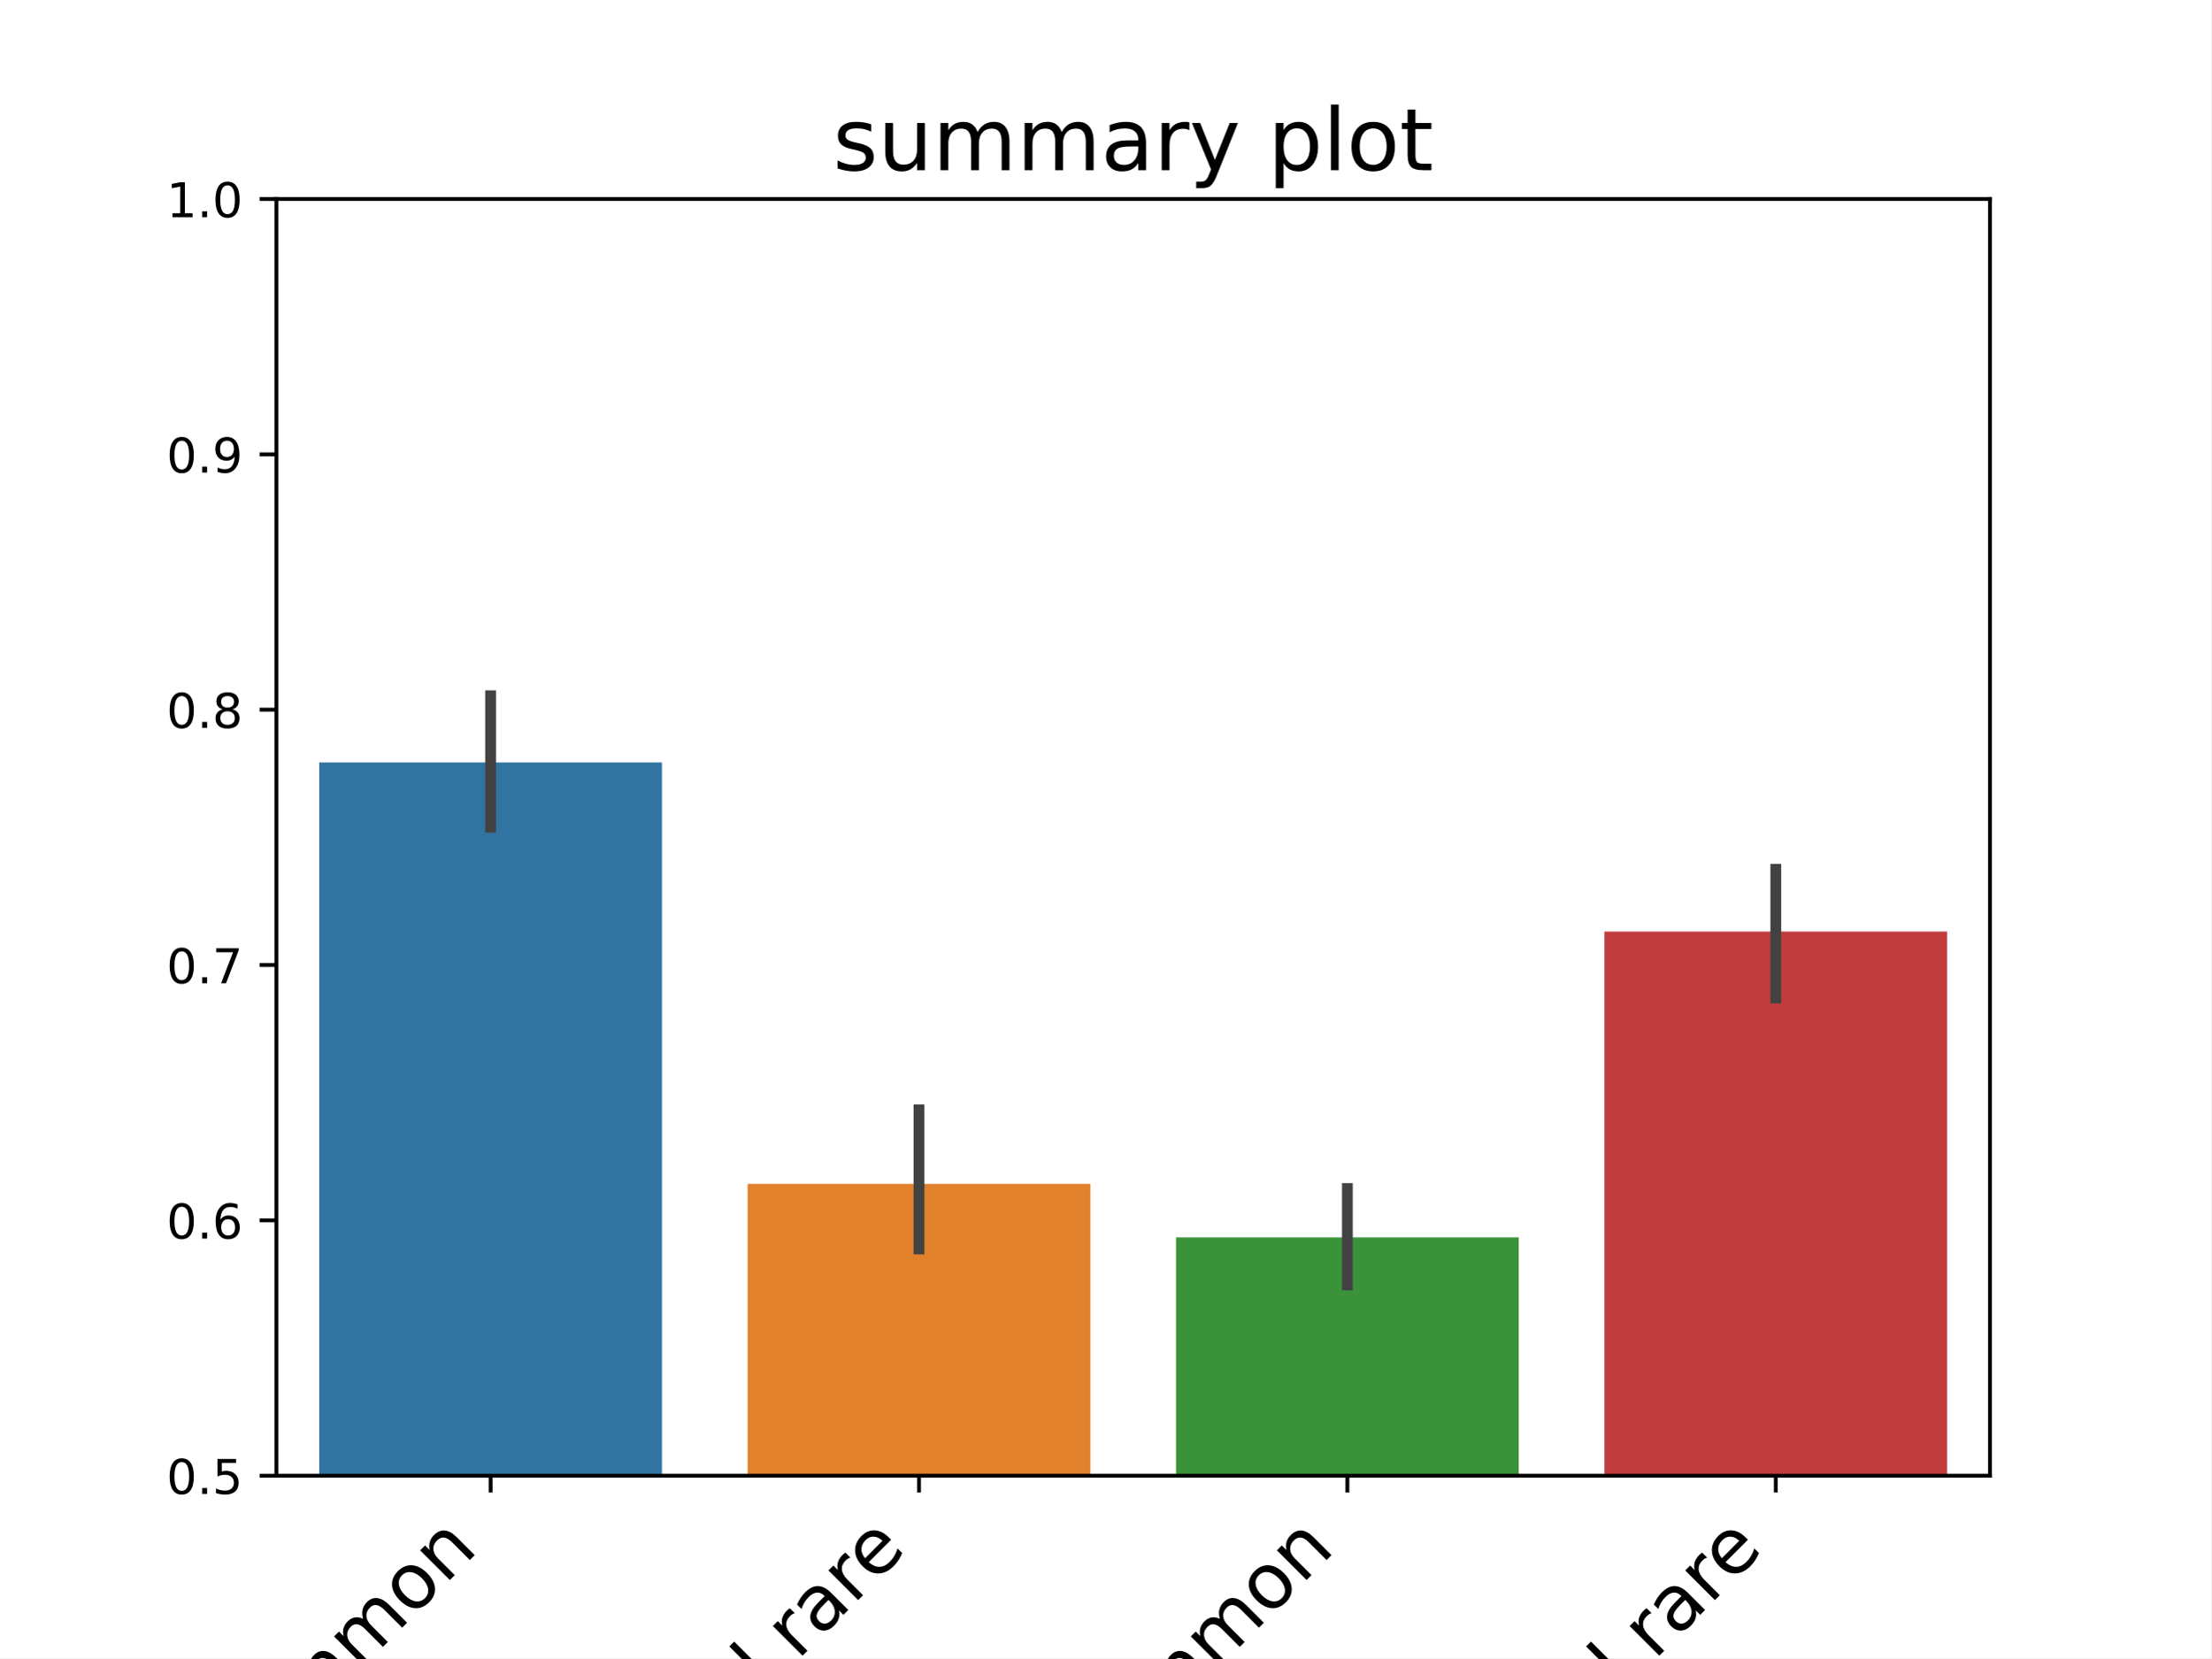
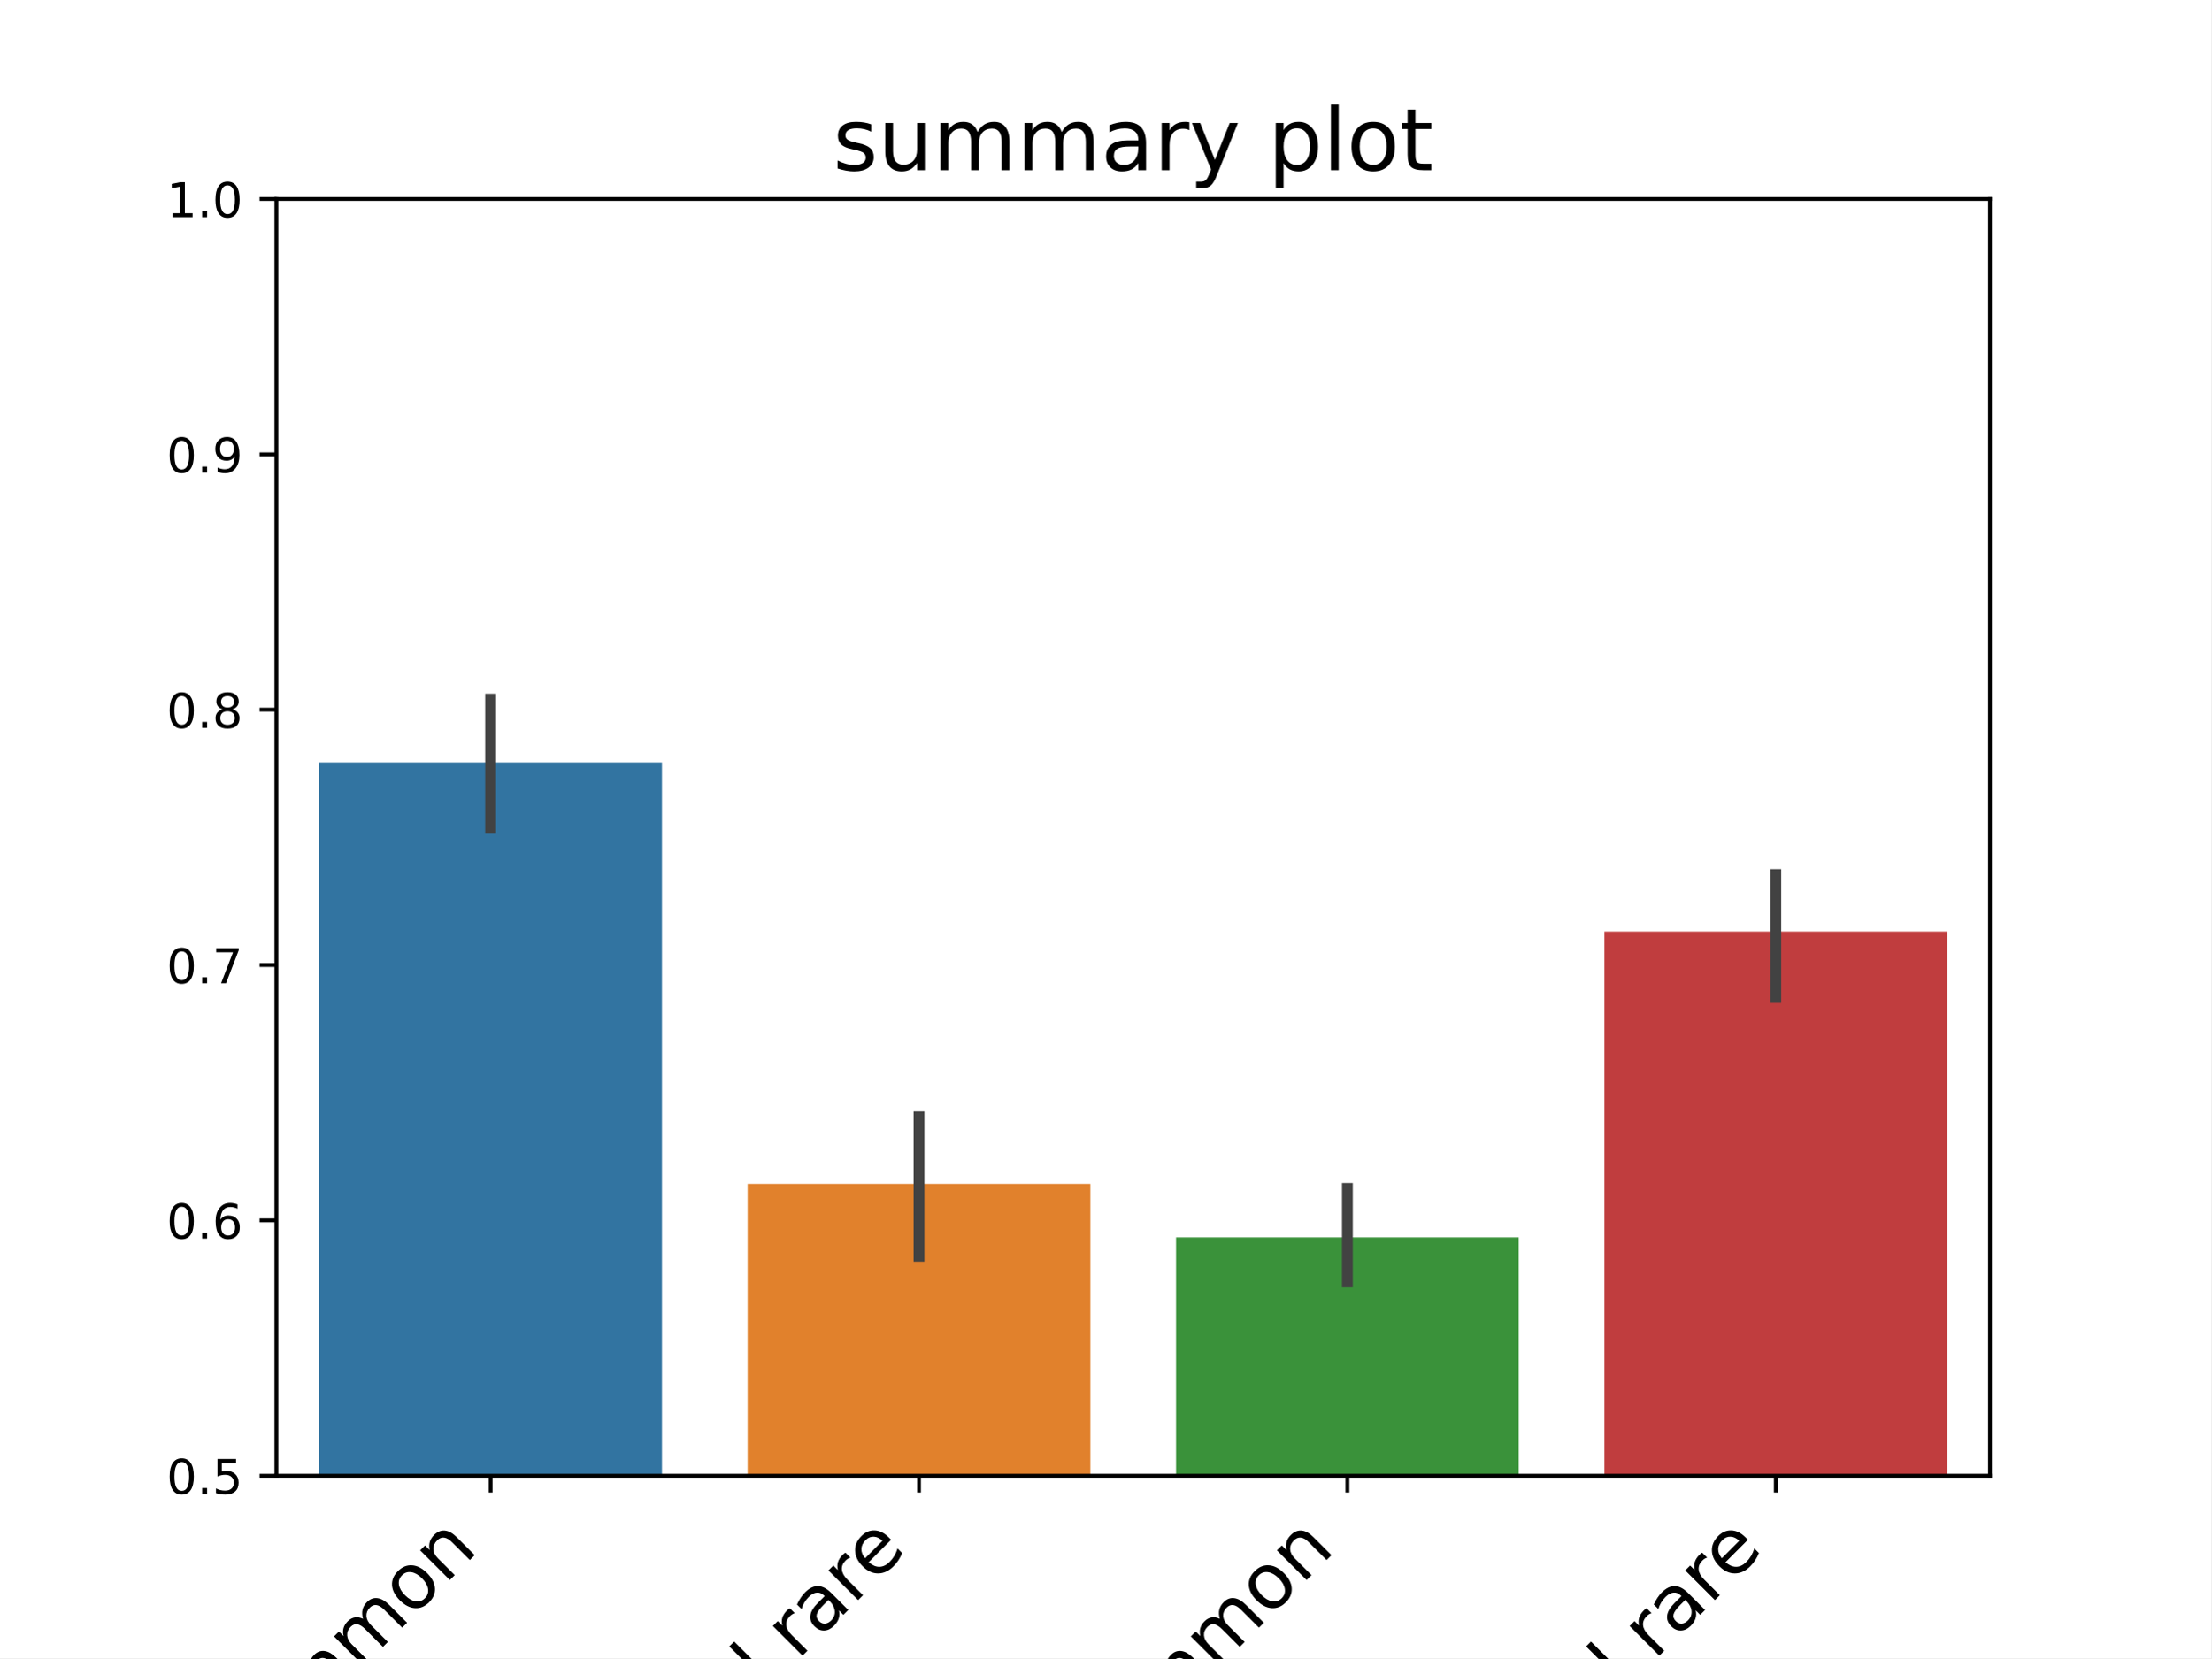
<svg xmlns="http://www.w3.org/2000/svg" xmlns:xlink="http://www.w3.org/1999/xlink" width="460.8pt" height="345.6pt" viewBox="0 0 460.8 345.6" version="1.1">
  <defs>
    <style type="text/css">*{stroke-linejoin: round; stroke-linecap: butt}</style>
  </defs>
  <g id="figure_1">
    <g id="patch_1">
      <path d="M 0 345.6  L 460.8 345.6  L 460.8 0  L 0 0  z " style="fill: #ffffff" />
    </g>
    <g id="axes_1">
      <g id="patch_2">
        <path d="M 57.6 307.584  L 414.72 307.584  L 414.72 41.472  L 57.6 41.472  z " style="fill: #ffffff" />
      </g>
      <g id="patch_3">
-         <path d="M 66.528 573.696  L 137.952 573.696  L 137.952 158.915  L 66.528 158.915  z " clip-path="url(#p28d12bc4ce)" style="fill: #3274a1" />
+         <path d="M 66.528 573.696  L 137.952 573.696  L 137.952 158.915  L 66.528 158.915  z " clip-path="url(#p6352b771fb)" style="fill: #3274a1" />
      </g>
      <g id="patch_4">
-         <path d="M 155.808 573.696  L 227.232 573.696  L 227.232 246.754  L 155.808 246.754  z " clip-path="url(#p28d12bc4ce)" style="fill: #e1812c" />
+         <path d="M 155.808 573.696  L 227.232 573.696  L 227.232 246.754  L 155.808 246.754  z " clip-path="url(#p6352b771fb)" style="fill: #e1812c" />
      </g>
      <g id="patch_5">
-         <path d="M 245.088 573.696  L 316.512 573.696  L 316.512 257.918  L 245.088 257.918  z " clip-path="url(#p28d12bc4ce)" style="fill: #3a923a" />
+         <path d="M 245.088 573.696  L 316.512 573.696  L 316.512 257.918  L 245.088 257.918  z " clip-path="url(#p6352b771fb)" style="fill: #3a923a" />
      </g>
      <g id="patch_6">
-         <path d="M 334.368 573.696  L 405.792 573.696  L 405.792 194.163  L 334.368 194.163  z " clip-path="url(#p28d12bc4ce)" style="fill: #c03d3e" />
+         <path d="M 334.368 573.696  L 405.792 573.696  L 405.792 194.163  L 334.368 194.163  z " clip-path="url(#p6352b771fb)" style="fill: #c03d3e" />
      </g>
      <g id="matplotlib.axis_1">
        <g id="xtick_1">
          <g id="line2d_1">
            <defs>
-               <path id="m0b720574f0" d="M 0 0  L 0 3.5  " style="stroke: #000000; stroke-width: 0.8" />
+               <path id="m4242c72165" d="M 0 0  L 0 3.5  " style="stroke: #000000; stroke-width: 0.8" />
            </defs>
            <g>
-               <use xlink:href="#m0b720574f0" x="102.24" y="307.584" style="stroke: #000000; stroke-width: 0.8" />
+               <use xlink:href="#m4242c72165" x="102.24" y="307.584" style="stroke: #000000; stroke-width: 0.8" />
            </g>
          </g>
          <g id="text_1">
            <g transform="translate(-6.307962 429.3757) rotate(-45) scale(0.16 -0.16)">
              <defs>
                <path id="DejaVuSans-72" d="M 2631 2963  Q 2534 3019 2420 3045  Q 2306 3072 2169 3072  Q 1681 3072 1420 2755  Q 1159 2438 1159 1844  L 1159 0  L 581 0  L 581 3500  L 1159 3500  L 1159 2956  Q 1341 3275 1631 3429  Q 1922 3584 2338 3584  Q 2397 3584 2469 3576  Q 2541 3569 2628 3553  L 2631 2963  z " transform="scale(0.015625)" />
                <path id="DejaVuSans-65" d="M 3597 1894  L 3597 1613  L 953 1613  Q 991 1019 1311 708  Q 1631 397 2203 397  Q 2534 397 2845 478  Q 3156 559 3463 722  L 3463 178  Q 3153 47 2828 -22  Q 2503 -91 2169 -91  Q 1331 -91 842 396  Q 353 884 353 1716  Q 353 2575 817 3079  Q 1281 3584 2069 3584  Q 2775 3584 3186 3129  Q 3597 2675 3597 1894  z M 3022 2063  Q 3016 2534 2758 2815  Q 2500 3097 2075 3097  Q 1594 3097 1305 2825  Q 1016 2553 972 2059  L 3022 2063  z " transform="scale(0.015625)" />
                <path id="DejaVuSans-77" d="M 269 3500  L 844 3500  L 1563 769  L 2278 3500  L 2956 3500  L 3675 769  L 4391 3500  L 4966 3500  L 4050 0  L 3372 0  L 2619 2869  L 1863 0  L 1184 0  L 269 3500  z " transform="scale(0.015625)" />
                <path id="DejaVuSans-61" d="M 2194 1759  Q 1497 1759 1228 1600  Q 959 1441 959 1056  Q 959 750 1161 570  Q 1363 391 1709 391  Q 2188 391 2477 730  Q 2766 1069 2766 1631  L 2766 1759  L 2194 1759  z M 3341 1997  L 3341 0  L 2766 0  L 2766 531  Q 2569 213 2275 61  Q 1981 -91 1556 -91  Q 1019 -91 701 211  Q 384 513 384 1019  Q 384 1609 779 1909  Q 1175 2209 1959 2209  L 2766 2209  L 2766 2266  Q 2766 2663 2505 2880  Q 2244 3097 1772 3097  Q 1472 3097 1187 3025  Q 903 2953 641 2809  L 641 3341  Q 956 3463 1253 3523  Q 1550 3584 1831 3584  Q 2591 3584 2966 3190  Q 3341 2797 3341 1997  z " transform="scale(0.015625)" />
                <path id="DejaVuSans-64" d="M 2906 2969  L 2906 4863  L 3481 4863  L 3481 0  L 2906 0  L 2906 525  Q 2725 213 2448 61  Q 2172 -91 1784 -91  Q 1150 -91 751 415  Q 353 922 353 1747  Q 353 2572 751 3078  Q 1150 3584 1784 3584  Q 2172 3584 2448 3432  Q 2725 3281 2906 2969  z M 947 1747  Q 947 1113 1208 752  Q 1469 391 1925 391  Q 2381 391 2643 752  Q 2906 1113 2906 1747  Q 2906 2381 2643 2742  Q 2381 3103 1925 3103  Q 1469 3103 1208 2742  Q 947 2381 947 1747  z " transform="scale(0.015625)" />
                <path id="DejaVuSans-20" transform="scale(0.015625)" />
                <path id="DejaVuSans-63" d="M 3122 3366  L 3122 2828  Q 2878 2963 2633 3030  Q 2388 3097 2138 3097  Q 1578 3097 1268 2742  Q 959 2388 959 1747  Q 959 1106 1268 751  Q 1578 397 2138 397  Q 2388 397 2633 464  Q 2878 531 3122 666  L 3122 134  Q 2881 22 2623 -34  Q 2366 -91 2075 -91  Q 1284 -91 818 406  Q 353 903 353 1747  Q 353 2603 823 3093  Q 1294 3584 2113 3584  Q 2378 3584 2631 3529  Q 2884 3475 3122 3366  z " transform="scale(0.015625)" />
                <path id="DejaVuSans-6f" d="M 1959 3097  Q 1497 3097 1228 2736  Q 959 2375 959 1747  Q 959 1119 1226 758  Q 1494 397 1959 397  Q 2419 397 2687 759  Q 2956 1122 2956 1747  Q 2956 2369 2687 2733  Q 2419 3097 1959 3097  z M 1959 3584  Q 2709 3584 3137 3096  Q 3566 2609 3566 1747  Q 3566 888 3137 398  Q 2709 -91 1959 -91  Q 1206 -91 779 398  Q 353 888 353 1747  Q 353 2609 779 3096  Q 1206 3584 1959 3584  z " transform="scale(0.015625)" />
                <path id="DejaVuSans-6d" d="M 3328 2828  Q 3544 3216 3844 3400  Q 4144 3584 4550 3584  Q 5097 3584 5394 3201  Q 5691 2819 5691 2113  L 5691 0  L 5113 0  L 5113 2094  Q 5113 2597 4934 2840  Q 4756 3084 4391 3084  Q 3944 3084 3684 2787  Q 3425 2491 3425 1978  L 3425 0  L 2847 0  L 2847 2094  Q 2847 2600 2669 2842  Q 2491 3084 2119 3084  Q 1678 3084 1418 2786  Q 1159 2488 1159 1978  L 1159 0  L 581 0  L 581 3500  L 1159 3500  L 1159 2956  Q 1356 3278 1631 3431  Q 1906 3584 2284 3584  Q 2666 3584 2933 3390  Q 3200 3197 3328 2828  z " transform="scale(0.015625)" />
                <path id="DejaVuSans-6e" d="M 3513 2113  L 3513 0  L 2938 0  L 2938 2094  Q 2938 2591 2744 2837  Q 2550 3084 2163 3084  Q 1697 3084 1428 2787  Q 1159 2491 1159 1978  L 1159 0  L 581 0  L 581 3500  L 1159 3500  L 1159 2956  Q 1366 3272 1645 3428  Q 1925 3584 2291 3584  Q 2894 3584 3203 3211  Q 3513 2838 3513 2113  z " transform="scale(0.015625)" />
              </defs>
              <use xlink:href="#DejaVuSans-72" />
              <use xlink:href="#DejaVuSans-65" x="38.863" />
              <use xlink:href="#DejaVuSans-77" x="100.387" />
              <use xlink:href="#DejaVuSans-61" x="182.174" />
              <use xlink:href="#DejaVuSans-72" x="243.453" />
              <use xlink:href="#DejaVuSans-64" x="282.816" />
              <use xlink:href="#DejaVuSans-65" x="346.293" />
              <use xlink:href="#DejaVuSans-64" x="407.816" />
              <use xlink:href="#DejaVuSans-20" x="471.293" />
              <use xlink:href="#DejaVuSans-63" x="503.08" />
              <use xlink:href="#DejaVuSans-6f" x="558.061" />
              <use xlink:href="#DejaVuSans-6d" x="619.242" />
              <use xlink:href="#DejaVuSans-6d" x="716.654" />
              <use xlink:href="#DejaVuSans-6f" x="814.066" />
              <use xlink:href="#DejaVuSans-6e" x="875.248" />
            </g>
          </g>
        </g>
        <g id="xtick_2">
          <g id="line2d_2">
            <g>
-               <use xlink:href="#m0b720574f0" x="191.52" y="307.584" style="stroke: #000000; stroke-width: 0.8" />
+               <use xlink:href="#m4242c72165" x="191.52" y="307.584" style="stroke: #000000; stroke-width: 0.8" />
            </g>
          </g>
          <g id="text_2">
            <g transform="translate(109.3065 403.0413) rotate(-45) scale(0.16 -0.16)">
              <use xlink:href="#DejaVuSans-72" />
              <use xlink:href="#DejaVuSans-65" x="38.863" />
              <use xlink:href="#DejaVuSans-77" x="100.387" />
              <use xlink:href="#DejaVuSans-61" x="182.174" />
              <use xlink:href="#DejaVuSans-72" x="243.453" />
              <use xlink:href="#DejaVuSans-64" x="282.816" />
              <use xlink:href="#DejaVuSans-65" x="346.293" />
              <use xlink:href="#DejaVuSans-64" x="407.816" />
              <use xlink:href="#DejaVuSans-20" x="471.293" />
              <use xlink:href="#DejaVuSans-72" x="503.08" />
              <use xlink:href="#DejaVuSans-61" x="544.193" />
              <use xlink:href="#DejaVuSans-72" x="605.473" />
              <use xlink:href="#DejaVuSans-65" x="644.336" />
            </g>
          </g>
        </g>
        <g id="xtick_3">
          <g id="line2d_3">
            <g>
-               <use xlink:href="#m0b720574f0" x="280.8" y="307.584" style="stroke: #000000; stroke-width: 0.8" />
+               <use xlink:href="#m4242c72165" x="280.8" y="307.584" style="stroke: #000000; stroke-width: 0.8" />
            </g>
          </g>
          <g id="text_3">
            <g transform="translate(157.9119 443.7158) rotate(-45) scale(0.16 -0.16)">
              <defs>
                <path id="DejaVuSans-75" d="M 544 1381  L 544 3500  L 1119 3500  L 1119 1403  Q 1119 906 1312 657  Q 1506 409 1894 409  Q 2359 409 2629 706  Q 2900 1003 2900 1516  L 2900 3500  L 3475 3500  L 3475 0  L 2900 0  L 2900 538  Q 2691 219 2414 64  Q 2138 -91 1772 -91  Q 1169 -91 856 284  Q 544 659 544 1381  z M 1991 3584  L 1991 3584  z " transform="scale(0.015625)" />
              </defs>
              <use xlink:href="#DejaVuSans-75" />
              <use xlink:href="#DejaVuSans-6e" x="63.379" />
              <use xlink:href="#DejaVuSans-72" x="126.758" />
              <use xlink:href="#DejaVuSans-65" x="165.621" />
              <use xlink:href="#DejaVuSans-77" x="227.145" />
              <use xlink:href="#DejaVuSans-61" x="308.932" />
              <use xlink:href="#DejaVuSans-72" x="370.211" />
              <use xlink:href="#DejaVuSans-64" x="409.574" />
              <use xlink:href="#DejaVuSans-65" x="473.051" />
              <use xlink:href="#DejaVuSans-64" x="534.574" />
              <use xlink:href="#DejaVuSans-20" x="598.051" />
              <use xlink:href="#DejaVuSans-63" x="629.838" />
              <use xlink:href="#DejaVuSans-6f" x="684.818" />
              <use xlink:href="#DejaVuSans-6d" x="746" />
              <use xlink:href="#DejaVuSans-6d" x="843.412" />
              <use xlink:href="#DejaVuSans-6f" x="940.824" />
              <use xlink:href="#DejaVuSans-6e" x="1002.006" />
            </g>
          </g>
        </g>
        <g id="xtick_4">
          <g id="line2d_4">
            <g>
-               <use xlink:href="#m0b720574f0" x="370.08" y="307.584" style="stroke: #000000; stroke-width: 0.8" />
+               <use xlink:href="#m4242c72165" x="370.08" y="307.584" style="stroke: #000000; stroke-width: 0.8" />
            </g>
          </g>
          <g id="text_4">
            <g transform="translate(273.5263 417.3814) rotate(-45) scale(0.16 -0.16)">
              <use xlink:href="#DejaVuSans-75" />
              <use xlink:href="#DejaVuSans-6e" x="63.379" />
              <use xlink:href="#DejaVuSans-72" x="126.758" />
              <use xlink:href="#DejaVuSans-65" x="165.621" />
              <use xlink:href="#DejaVuSans-77" x="227.145" />
              <use xlink:href="#DejaVuSans-61" x="308.932" />
              <use xlink:href="#DejaVuSans-72" x="370.211" />
              <use xlink:href="#DejaVuSans-64" x="409.574" />
              <use xlink:href="#DejaVuSans-65" x="473.051" />
              <use xlink:href="#DejaVuSans-64" x="534.574" />
              <use xlink:href="#DejaVuSans-20" x="598.051" />
              <use xlink:href="#DejaVuSans-72" x="629.838" />
              <use xlink:href="#DejaVuSans-61" x="670.951" />
              <use xlink:href="#DejaVuSans-72" x="732.23" />
              <use xlink:href="#DejaVuSans-65" x="771.094" />
            </g>
          </g>
        </g>
      </g>
      <g id="matplotlib.axis_2">
        <g id="ytick_1">
          <g id="line2d_5">
            <defs>
-               <path id="m69005b422a" d="M 0 0  L -3.5 0  " style="stroke: #000000; stroke-width: 0.8" />
+               <path id="m3483a0dd2a" d="M 0 0  L -3.5 0  " style="stroke: #000000; stroke-width: 0.8" />
            </defs>
            <g>
-               <use xlink:href="#m69005b422a" x="57.6" y="307.584" style="stroke: #000000; stroke-width: 0.8" />
+               <use xlink:href="#m3483a0dd2a" x="57.6" y="307.584" style="stroke: #000000; stroke-width: 0.8" />
            </g>
          </g>
          <g id="text_5">
            <g transform="translate(34.69687 311.3832) scale(0.1 -0.1)">
              <defs>
                <path id="DejaVuSans-30" d="M 2034 4250  Q 1547 4250 1301 3770  Q 1056 3291 1056 2328  Q 1056 1369 1301 889  Q 1547 409 2034 409  Q 2525 409 2770 889  Q 3016 1369 3016 2328  Q 3016 3291 2770 3770  Q 2525 4250 2034 4250  z M 2034 4750  Q 2819 4750 3233 4129  Q 3647 3509 3647 2328  Q 3647 1150 3233 529  Q 2819 -91 2034 -91  Q 1250 -91 836 529  Q 422 1150 422 2328  Q 422 3509 836 4129  Q 1250 4750 2034 4750  z " transform="scale(0.015625)" />
                <path id="DejaVuSans-2e" d="M 684 794  L 1344 794  L 1344 0  L 684 0  L 684 794  z " transform="scale(0.015625)" />
                <path id="DejaVuSans-35" d="M 691 4666  L 3169 4666  L 3169 4134  L 1269 4134  L 1269 2991  Q 1406 3038 1543 3061  Q 1681 3084 1819 3084  Q 2600 3084 3056 2656  Q 3513 2228 3513 1497  Q 3513 744 3044 326  Q 2575 -91 1722 -91  Q 1428 -91 1123 -41  Q 819 9 494 109  L 494 744  Q 775 591 1075 516  Q 1375 441 1709 441  Q 2250 441 2565 725  Q 2881 1009 2881 1497  Q 2881 1984 2565 2268  Q 2250 2553 1709 2553  Q 1456 2553 1204 2497  Q 953 2441 691 2322  L 691 4666  z " transform="scale(0.015625)" />
              </defs>
              <use xlink:href="#DejaVuSans-30" />
              <use xlink:href="#DejaVuSans-2e" x="63.623" />
              <use xlink:href="#DejaVuSans-35" x="95.41" />
            </g>
          </g>
        </g>
        <g id="ytick_2">
          <g id="line2d_6">
            <g>
-               <use xlink:href="#m69005b422a" x="57.6" y="254.362" style="stroke: #000000; stroke-width: 0.8" />
+               <use xlink:href="#m3483a0dd2a" x="57.6" y="254.362" style="stroke: #000000; stroke-width: 0.8" />
            </g>
          </g>
          <g id="text_6">
            <g transform="translate(34.69687 258.1608) scale(0.1 -0.1)">
              <defs>
                <path id="DejaVuSans-36" d="M 2113 2584  Q 1688 2584 1439 2293  Q 1191 2003 1191 1497  Q 1191 994 1439 701  Q 1688 409 2113 409  Q 2538 409 2786 701  Q 3034 994 3034 1497  Q 3034 2003 2786 2293  Q 2538 2584 2113 2584  z M 3366 4563  L 3366 3988  Q 3128 4100 2886 4159  Q 2644 4219 2406 4219  Q 1781 4219 1451 3797  Q 1122 3375 1075 2522  Q 1259 2794 1537 2939  Q 1816 3084 2150 3084  Q 2853 3084 3261 2657  Q 3669 2231 3669 1497  Q 3669 778 3244 343  Q 2819 -91 2113 -91  Q 1303 -91 875 529  Q 447 1150 447 2328  Q 447 3434 972 4092  Q 1497 4750 2381 4750  Q 2619 4750 2861 4703  Q 3103 4656 3366 4563  z " transform="scale(0.015625)" />
              </defs>
              <use xlink:href="#DejaVuSans-30" />
              <use xlink:href="#DejaVuSans-2e" x="63.623" />
              <use xlink:href="#DejaVuSans-36" x="95.41" />
            </g>
          </g>
        </g>
        <g id="ytick_3">
          <g id="line2d_7">
            <g>
-               <use xlink:href="#m69005b422a" x="57.6" y="201.139" style="stroke: #000000; stroke-width: 0.8" />
+               <use xlink:href="#m3483a0dd2a" x="57.6" y="201.139" style="stroke: #000000; stroke-width: 0.8" />
            </g>
          </g>
          <g id="text_7">
            <g transform="translate(34.69687 204.9384) scale(0.1 -0.1)">
              <defs>
                <path id="DejaVuSans-37" d="M 525 4666  L 3525 4666  L 3525 4397  L 1831 0  L 1172 0  L 2766 4134  L 525 4134  L 525 4666  z " transform="scale(0.015625)" />
              </defs>
              <use xlink:href="#DejaVuSans-30" />
              <use xlink:href="#DejaVuSans-2e" x="63.623" />
              <use xlink:href="#DejaVuSans-37" x="95.41" />
            </g>
          </g>
        </g>
        <g id="ytick_4">
          <g id="line2d_8">
            <g>
-               <use xlink:href="#m69005b422a" x="57.6" y="147.917" style="stroke: #000000; stroke-width: 0.8" />
+               <use xlink:href="#m3483a0dd2a" x="57.6" y="147.917" style="stroke: #000000; stroke-width: 0.8" />
            </g>
          </g>
          <g id="text_8">
            <g transform="translate(34.69687 151.716) scale(0.1 -0.1)">
              <defs>
                <path id="DejaVuSans-38" d="M 2034 2216  Q 1584 2216 1326 1975  Q 1069 1734 1069 1313  Q 1069 891 1326 650  Q 1584 409 2034 409  Q 2484 409 2743 651  Q 3003 894 3003 1313  Q 3003 1734 2745 1975  Q 2488 2216 2034 2216  z M 1403 2484  Q 997 2584 770 2862  Q 544 3141 544 3541  Q 544 4100 942 4425  Q 1341 4750 2034 4750  Q 2731 4750 3128 4425  Q 3525 4100 3525 3541  Q 3525 3141 3298 2862  Q 3072 2584 2669 2484  Q 3125 2378 3379 2068  Q 3634 1759 3634 1313  Q 3634 634 3220 271  Q 2806 -91 2034 -91  Q 1263 -91 848 271  Q 434 634 434 1313  Q 434 1759 690 2068  Q 947 2378 1403 2484  z M 1172 3481  Q 1172 3119 1398 2916  Q 1625 2713 2034 2713  Q 2441 2713 2670 2916  Q 2900 3119 2900 3481  Q 2900 3844 2670 4047  Q 2441 4250 2034 4250  Q 1625 4250 1398 4047  Q 1172 3844 1172 3481  z " transform="scale(0.015625)" />
              </defs>
              <use xlink:href="#DejaVuSans-30" />
              <use xlink:href="#DejaVuSans-2e" x="63.623" />
              <use xlink:href="#DejaVuSans-38" x="95.41" />
            </g>
          </g>
        </g>
        <g id="ytick_5">
          <g id="line2d_9">
            <g>
-               <use xlink:href="#m69005b422a" x="57.6" y="94.694" style="stroke: #000000; stroke-width: 0.8" />
+               <use xlink:href="#m3483a0dd2a" x="57.6" y="94.694" style="stroke: #000000; stroke-width: 0.8" />
            </g>
          </g>
          <g id="text_9">
            <g transform="translate(34.69687 98.49362) scale(0.1 -0.1)">
              <defs>
                <path id="DejaVuSans-39" d="M 703 97  L 703 672  Q 941 559 1184 500  Q 1428 441 1663 441  Q 2288 441 2617 861  Q 2947 1281 2994 2138  Q 2813 1869 2534 1725  Q 2256 1581 1919 1581  Q 1219 1581 811 2004  Q 403 2428 403 3163  Q 403 3881 828 4315  Q 1253 4750 1959 4750  Q 2769 4750 3195 4129  Q 3622 3509 3622 2328  Q 3622 1225 3098 567  Q 2575 -91 1691 -91  Q 1453 -91 1209 -44  Q 966 3 703 97  z M 1959 2075  Q 2384 2075 2632 2365  Q 2881 2656 2881 3163  Q 2881 3666 2632 3958  Q 2384 4250 1959 4250  Q 1534 4250 1286 3958  Q 1038 3666 1038 3163  Q 1038 2656 1286 2365  Q 1534 2075 1959 2075  z " transform="scale(0.015625)" />
              </defs>
              <use xlink:href="#DejaVuSans-30" />
              <use xlink:href="#DejaVuSans-2e" x="63.623" />
              <use xlink:href="#DejaVuSans-39" x="95.41" />
            </g>
          </g>
        </g>
        <g id="ytick_6">
          <g id="line2d_10">
            <g>
-               <use xlink:href="#m69005b422a" x="57.6" y="41.472" style="stroke: #000000; stroke-width: 0.8" />
+               <use xlink:href="#m3483a0dd2a" x="57.6" y="41.472" style="stroke: #000000; stroke-width: 0.8" />
            </g>
          </g>
          <g id="text_10">
            <g transform="translate(34.69687 45.27122) scale(0.1 -0.1)">
              <defs>
                <path id="DejaVuSans-31" d="M 794 531  L 1825 531  L 1825 4091  L 703 3866  L 703 4441  L 1819 4666  L 2450 4666  L 2450 531  L 3481 531  L 3481 0  L 794 0  L 794 531  z " transform="scale(0.015625)" />
              </defs>
              <use xlink:href="#DejaVuSans-31" />
              <use xlink:href="#DejaVuSans-2e" x="63.623" />
              <use xlink:href="#DejaVuSans-30" x="95.41" />
            </g>
          </g>
        </g>
      </g>
      <g id="line2d_11">
-         <path d="M 102.24 172.408  L 102.24 145.012  " clip-path="url(#p28d12bc4ce)" style="fill: none; stroke: #424242; stroke-width: 2.25; stroke-linecap: square" />
+         <path d="M 102.24 172.611  L 102.24 145.72  " clip-path="url(#p6352b771fb)" style="fill: none; stroke: #424242; stroke-width: 2.25; stroke-linecap: square" />
      </g>
      <g id="line2d_12">
-         <path d="M 191.52 260.332  L 191.52 231.328  " clip-path="url(#p28d12bc4ce)" style="fill: none; stroke: #424242; stroke-width: 2.25; stroke-linecap: square" />
+         <path d="M 191.52 261.85  L 191.52 232.779  " clip-path="url(#p6352b771fb)" style="fill: none; stroke: #424242; stroke-width: 2.25; stroke-linecap: square" />
      </g>
      <g id="line2d_13">
-         <path d="M 280.8 267.822  L 280.8 247.715  " clip-path="url(#p28d12bc4ce)" style="fill: none; stroke: #424242; stroke-width: 2.25; stroke-linecap: square" />
+         <path d="M 280.8 267.206  L 280.8 247.701  " clip-path="url(#p6352b771fb)" style="fill: none; stroke: #424242; stroke-width: 2.25; stroke-linecap: square" />
      </g>
      <g id="line2d_14">
-         <path d="M 370.08 208.008  L 370.08 181.179  " clip-path="url(#p28d12bc4ce)" style="fill: none; stroke: #424242; stroke-width: 2.25; stroke-linecap: square" />
+         <path d="M 370.08 207.934  L 370.08 182.269  " clip-path="url(#p6352b771fb)" style="fill: none; stroke: #424242; stroke-width: 2.25; stroke-linecap: square" />
      </g>
      <g id="patch_7">
        <path d="M 57.6 307.584  L 57.6 41.472  " style="fill: none; stroke: #000000; stroke-width: 0.8; stroke-linejoin: miter; stroke-linecap: square" />
      </g>
      <g id="patch_8">
        <path d="M 414.72 307.584  L 414.72 41.472  " style="fill: none; stroke: #000000; stroke-width: 0.8; stroke-linejoin: miter; stroke-linecap: square" />
      </g>
      <g id="patch_9">
        <path d="M 57.6 307.584  L 414.72 307.584  " style="fill: none; stroke: #000000; stroke-width: 0.8; stroke-linejoin: miter; stroke-linecap: square" />
      </g>
      <g id="patch_10">
        <path d="M 57.6 41.472  L 414.72 41.472  " style="fill: none; stroke: #000000; stroke-width: 0.8; stroke-linejoin: miter; stroke-linecap: square" />
      </g>
      <g id="text_11">
        <g transform="translate(173.5833 35.472) scale(0.18 -0.18)">
          <defs>
            <path id="DejaVuSans-73" d="M 2834 3397  L 2834 2853  Q 2591 2978 2328 3040  Q 2066 3103 1784 3103  Q 1356 3103 1142 2972  Q 928 2841 928 2578  Q 928 2378 1081 2264  Q 1234 2150 1697 2047  L 1894 2003  Q 2506 1872 2764 1633  Q 3022 1394 3022 966  Q 3022 478 2636 193  Q 2250 -91 1575 -91  Q 1294 -91 989 -36  Q 684 19 347 128  L 347 722  Q 666 556 975 473  Q 1284 391 1588 391  Q 1994 391 2212 530  Q 2431 669 2431 922  Q 2431 1156 2273 1281  Q 2116 1406 1581 1522  L 1381 1569  Q 847 1681 609 1914  Q 372 2147 372 2553  Q 372 3047 722 3315  Q 1072 3584 1716 3584  Q 2034 3584 2315 3537  Q 2597 3491 2834 3397  z " transform="scale(0.015625)" />
            <path id="DejaVuSans-79" d="M 2059 -325  Q 1816 -950 1584 -1140  Q 1353 -1331 966 -1331  L 506 -1331  L 506 -850  L 844 -850  Q 1081 -850 1212 -737  Q 1344 -625 1503 -206  L 1606 56  L 191 3500  L 800 3500  L 1894 763  L 2988 3500  L 3597 3500  L 2059 -325  z " transform="scale(0.015625)" />
            <path id="DejaVuSans-70" d="M 1159 525  L 1159 -1331  L 581 -1331  L 581 3500  L 1159 3500  L 1159 2969  Q 1341 3281 1617 3432  Q 1894 3584 2278 3584  Q 2916 3584 3314 3078  Q 3713 2572 3713 1747  Q 3713 922 3314 415  Q 2916 -91 2278 -91  Q 1894 -91 1617 61  Q 1341 213 1159 525  z M 3116 1747  Q 3116 2381 2855 2742  Q 2594 3103 2138 3103  Q 1681 3103 1420 2742  Q 1159 2381 1159 1747  Q 1159 1113 1420 752  Q 1681 391 2138 391  Q 2594 391 2855 752  Q 3116 1113 3116 1747  z " transform="scale(0.015625)" />
            <path id="DejaVuSans-6c" d="M 603 4863  L 1178 4863  L 1178 0  L 603 0  L 603 4863  z " transform="scale(0.015625)" />
            <path id="DejaVuSans-74" d="M 1172 4494  L 1172 3500  L 2356 3500  L 2356 3053  L 1172 3053  L 1172 1153  Q 1172 725 1289 603  Q 1406 481 1766 481  L 2356 481  L 2356 0  L 1766 0  Q 1100 0 847 248  Q 594 497 594 1153  L 594 3053  L 172 3053  L 172 3500  L 594 3500  L 594 4494  L 1172 4494  z " transform="scale(0.015625)" />
          </defs>
          <use xlink:href="#DejaVuSans-73" />
          <use xlink:href="#DejaVuSans-75" x="52.1" />
          <use xlink:href="#DejaVuSans-6d" x="115.479" />
          <use xlink:href="#DejaVuSans-6d" x="212.891" />
          <use xlink:href="#DejaVuSans-61" x="310.303" />
          <use xlink:href="#DejaVuSans-72" x="371.582" />
          <use xlink:href="#DejaVuSans-79" x="412.695" />
          <use xlink:href="#DejaVuSans-20" x="471.875" />
          <use xlink:href="#DejaVuSans-70" x="503.662" />
          <use xlink:href="#DejaVuSans-6c" x="567.139" />
          <use xlink:href="#DejaVuSans-6f" x="594.922" />
          <use xlink:href="#DejaVuSans-74" x="656.104" />
        </g>
      </g>
    </g>
  </g>
  <defs>
-     <clipPath id="p28d12bc4ce">
+     <clipPath id="p6352b771fb">
      <rect x="57.6" y="41.472" width="357.12" height="266.112" />
    </clipPath>
  </defs>
</svg>
